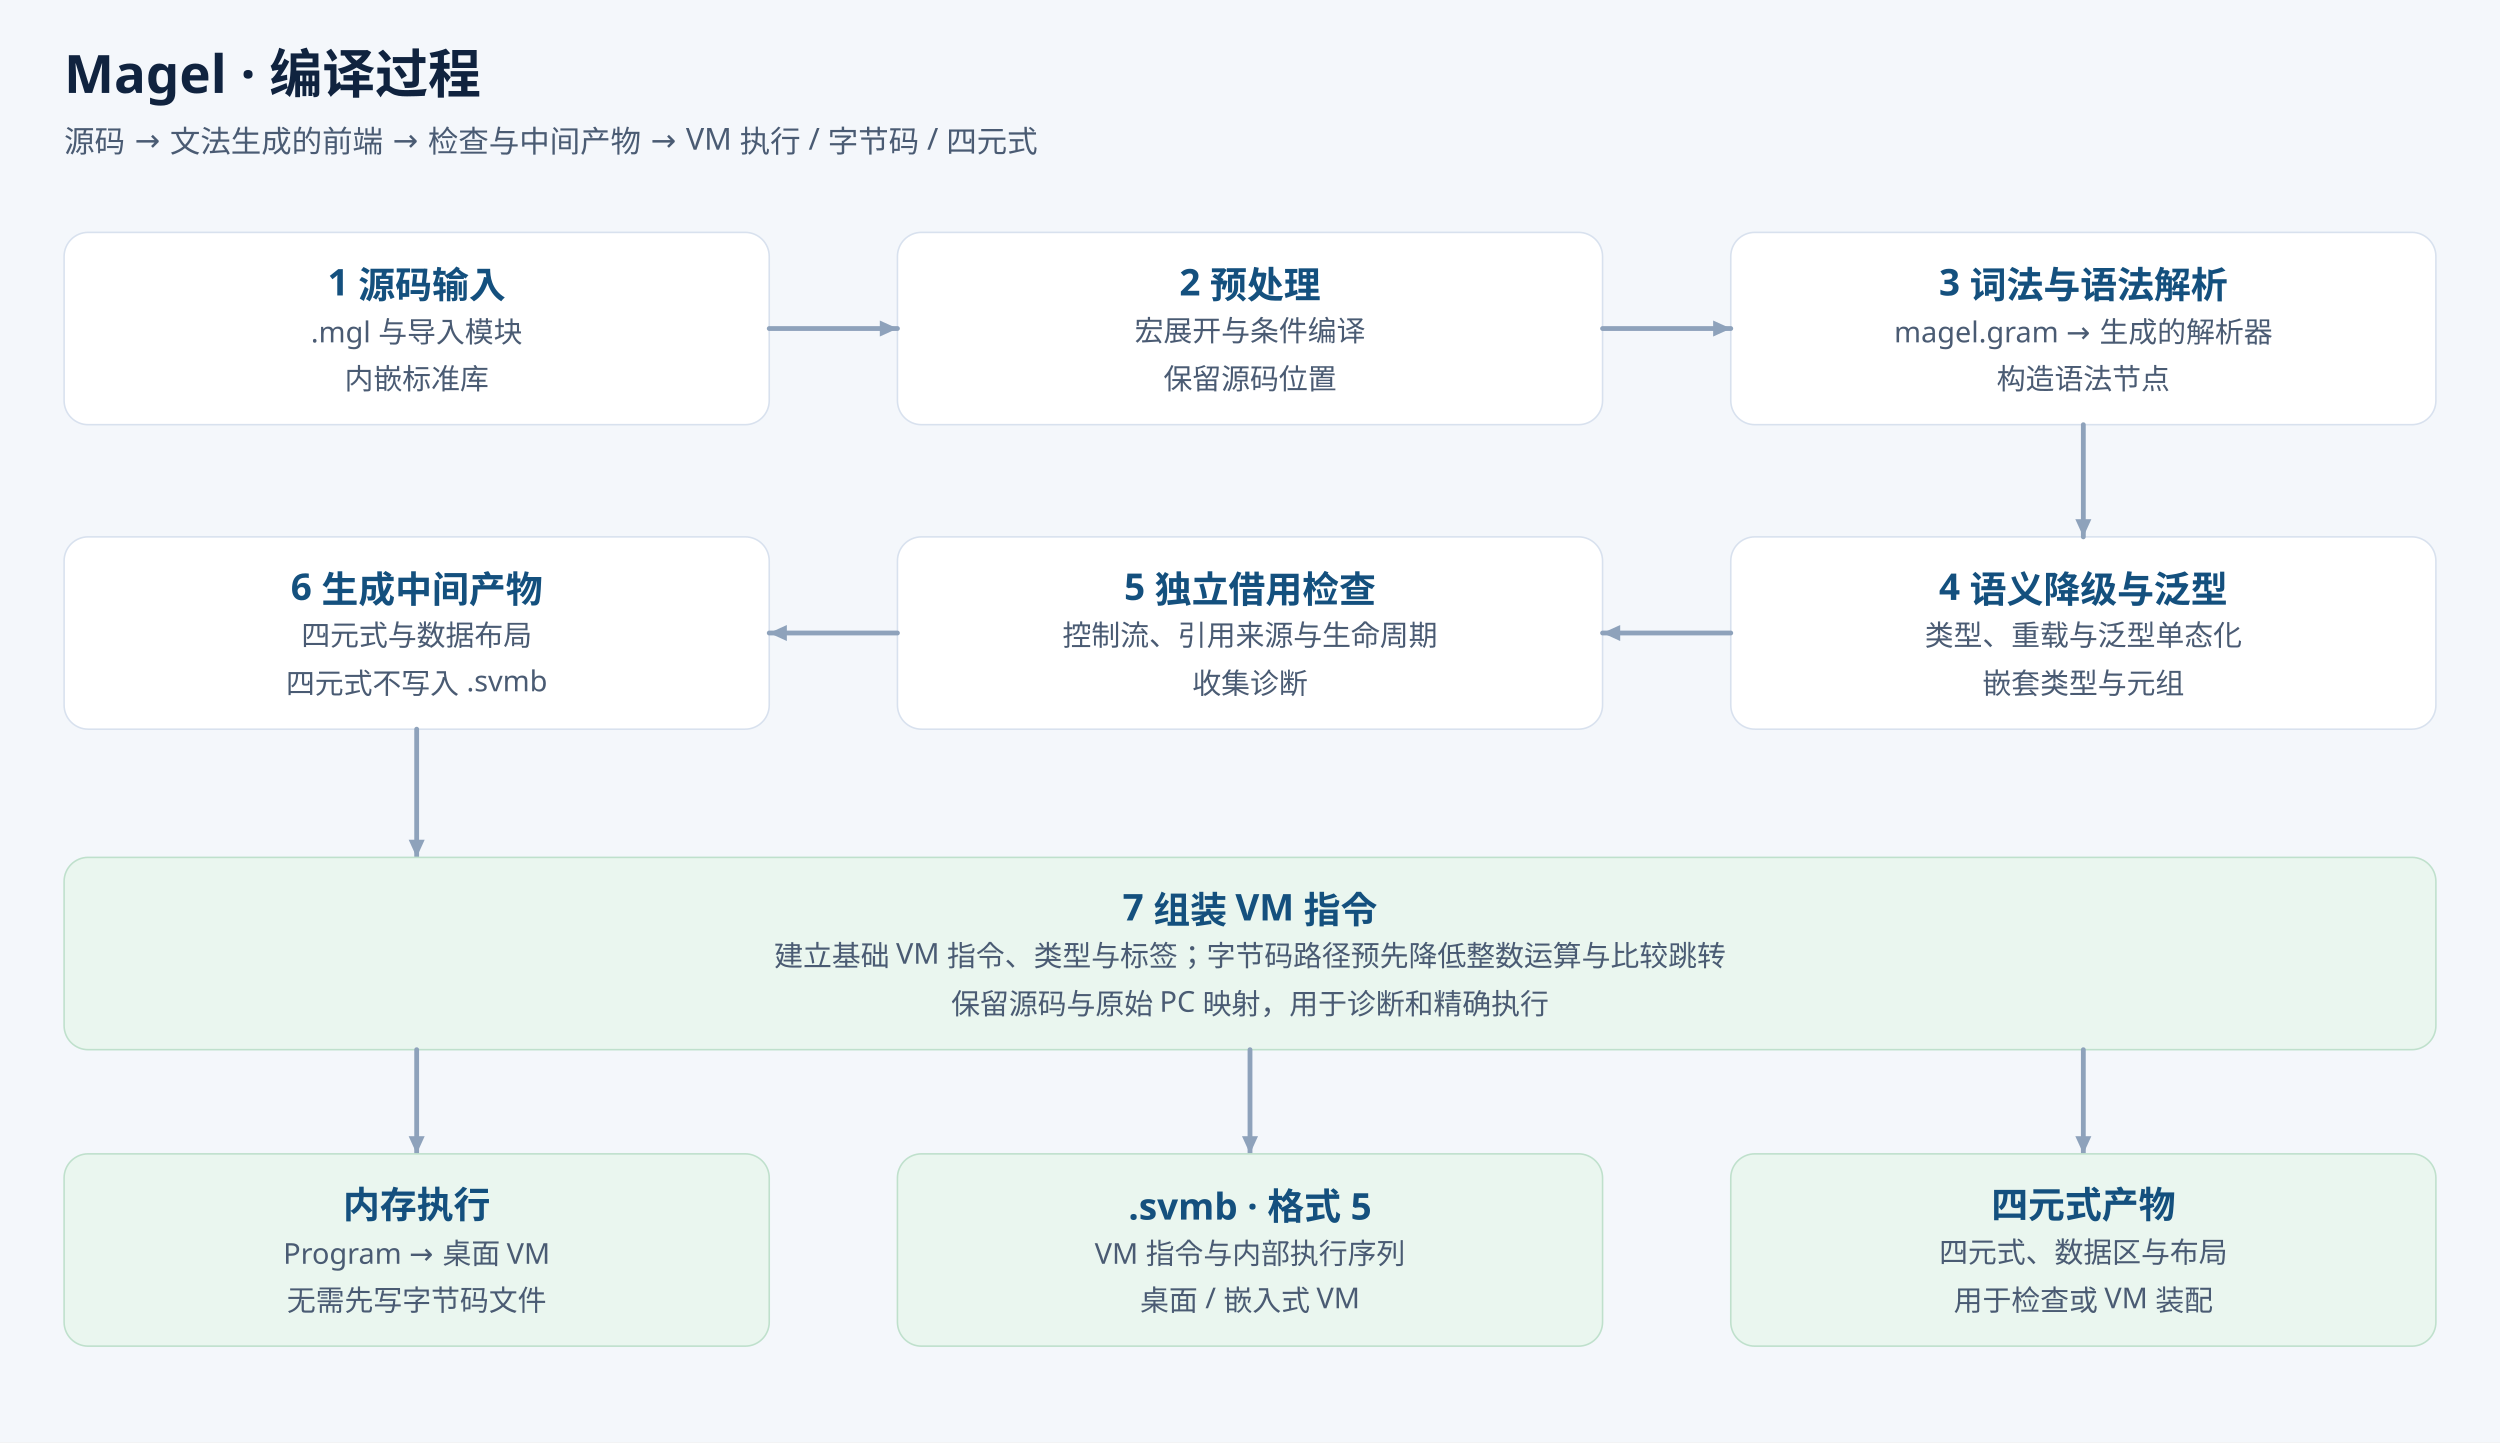
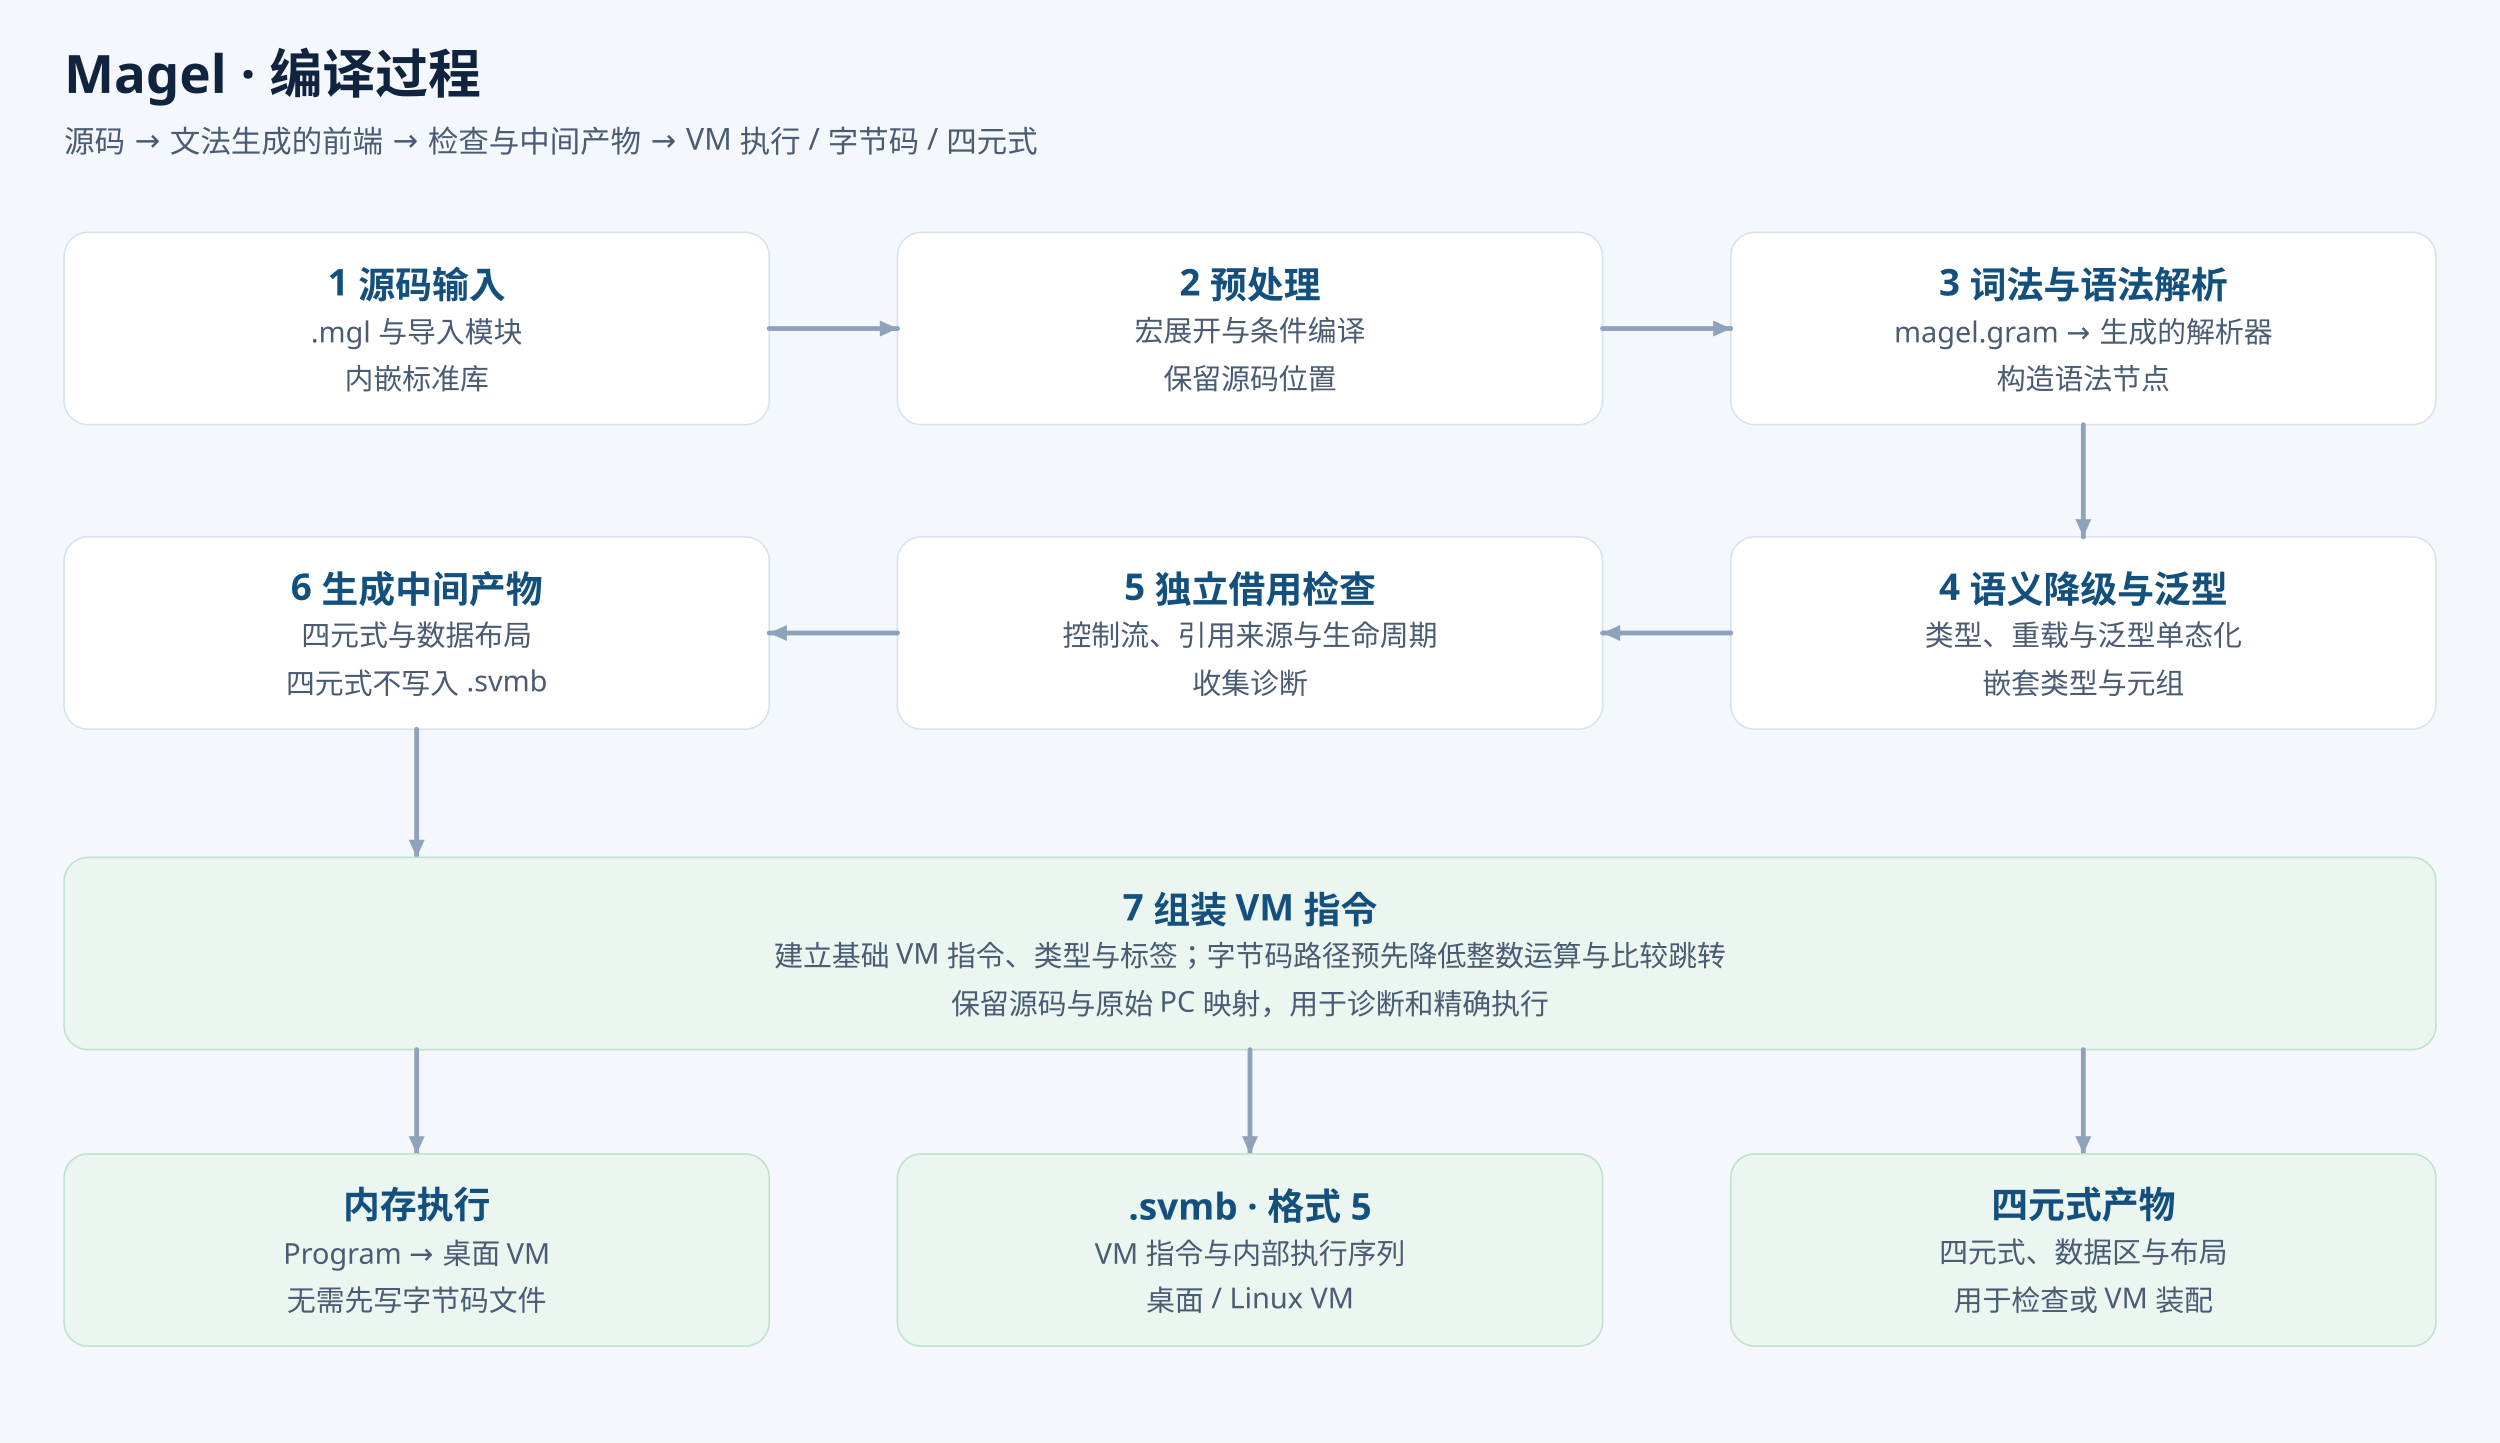
<svg xmlns="http://www.w3.org/2000/svg" width="1560" height="900" viewBox="0 0 1560 900">
  <rect width="1560" height="900" fill="#f4f7fb" />
  <text x="40" y="58" font-family="Microsoft YaHei, Segoe UI, Noto Sans SC, sans-serif" font-size="33" font-weight="700" fill="#10233f">Magel · 编译过程</text>
  <text x="40" y="95" font-family="Microsoft YaHei, Segoe UI, Noto Sans SC, sans-serif" font-size="19" fill="#4a5b73">源码 → 文法生成的前端 → 检查与中间产物 → VM 执行 / 字节码 / 四元式</text>
  <rect x="40" y="145" width="440" height="120" rx="15" fill="#ffffff" stroke="#d8e1ee" stroke-width="1" />
  <text x="260" y="175" font-family="Microsoft YaHei, Segoe UI, Noto Sans SC, sans-serif" font-size="23" font-weight="700" fill="#14507e" text-anchor="middle" dominant-baseline="central">1  源码输入</text>
  <text x="260" y="205" font-family="Microsoft YaHei, Segoe UI, Noto Sans SC, sans-serif" font-size="18" fill="#4a5b73" text-anchor="middle" dominant-baseline="central">.mgl 与导入模块</text>
  <text x="260" y="235" font-family="Microsoft YaHei, Segoe UI, Noto Sans SC, sans-serif" font-size="18" fill="#4a5b73" text-anchor="middle" dominant-baseline="central">内嵌标准库</text>
  <rect x="560" y="145" width="440" height="120" rx="15" fill="#ffffff" stroke="#d8e1ee" stroke-width="1" />
  <text x="780" y="175" font-family="Microsoft YaHei, Segoe UI, Noto Sans SC, sans-serif" font-size="23" font-weight="700" fill="#14507e" text-anchor="middle" dominant-baseline="central">2  预处理</text>
  <text x="780" y="205" font-family="Microsoft YaHei, Segoe UI, Noto Sans SC, sans-serif" font-size="18" fill="#4a5b73" text-anchor="middle" dominant-baseline="central">宏展开与条件编译</text>
  <text x="780" y="235" font-family="Microsoft YaHei, Segoe UI, Noto Sans SC, sans-serif" font-size="18" fill="#4a5b73" text-anchor="middle" dominant-baseline="central">保留源码位置</text>
  <rect x="1080" y="145" width="440" height="120" rx="15" fill="#ffffff" stroke="#d8e1ee" stroke-width="1" />
  <text x="1300" y="175" font-family="Microsoft YaHei, Segoe UI, Noto Sans SC, sans-serif" font-size="23" font-weight="700" fill="#14507e" text-anchor="middle" dominant-baseline="central">3  词法与语法解析</text>
  <text x="1300" y="205" font-family="Microsoft YaHei, Segoe UI, Noto Sans SC, sans-serif" font-size="18" fill="#4a5b73" text-anchor="middle" dominant-baseline="central">magel.gram → 生成的解析器</text>
  <text x="1300" y="235" font-family="Microsoft YaHei, Segoe UI, Noto Sans SC, sans-serif" font-size="18" fill="#4a5b73" text-anchor="middle" dominant-baseline="central">构造语法节点</text>
  <rect x="1080" y="335" width="440" height="120" rx="15" fill="#ffffff" stroke="#d8e1ee" stroke-width="1" />
  <text x="1300" y="365" font-family="Microsoft YaHei, Segoe UI, Noto Sans SC, sans-serif" font-size="23" font-weight="700" fill="#14507e" text-anchor="middle" dominant-baseline="central">4  语义降级与泛型</text>
  <text x="1300" y="395" font-family="Microsoft YaHei, Segoe UI, Noto Sans SC, sans-serif" font-size="18" fill="#4a5b73" text-anchor="middle" dominant-baseline="central">类型、重载与泛型单态化</text>
  <text x="1300" y="425" font-family="Microsoft YaHei, Segoe UI, Noto Sans SC, sans-serif" font-size="18" fill="#4a5b73" text-anchor="middle" dominant-baseline="central">嵌套类型与元组</text>
  <rect x="560" y="335" width="440" height="120" rx="15" fill="#ffffff" stroke="#d8e1ee" stroke-width="1" />
  <text x="780" y="365" font-family="Microsoft YaHei, Segoe UI, Noto Sans SC, sans-serif" font-size="23" font-weight="700" fill="#14507e" text-anchor="middle" dominant-baseline="central">5  独立借用检查</text>
  <text x="780" y="395" font-family="Microsoft YaHei, Segoe UI, Noto Sans SC, sans-serif" font-size="18" fill="#4a5b73" text-anchor="middle" dominant-baseline="central">控制流、引用来源与生命周期</text>
  <text x="780" y="425" font-family="Microsoft YaHei, Segoe UI, Noto Sans SC, sans-serif" font-size="18" fill="#4a5b73" text-anchor="middle" dominant-baseline="central">收集诊断</text>
  <rect x="40" y="335" width="440" height="120" rx="15" fill="#ffffff" stroke="#d8e1ee" stroke-width="1" />
  <text x="260" y="365" font-family="Microsoft YaHei, Segoe UI, Noto Sans SC, sans-serif" font-size="23" font-weight="700" fill="#14507e" text-anchor="middle" dominant-baseline="central">6  生成中间产物</text>
  <text x="260" y="395" font-family="Microsoft YaHei, Segoe UI, Noto Sans SC, sans-serif" font-size="18" fill="#4a5b73" text-anchor="middle" dominant-baseline="central">四元式与数据布局</text>
  <text x="260" y="425" font-family="Microsoft YaHei, Segoe UI, Noto Sans SC, sans-serif" font-size="18" fill="#4a5b73" text-anchor="middle" dominant-baseline="central">四元式不写入 .svmb</text>
  <polyline points="480,205 560,205" fill="none" stroke="#8ea2bb" stroke-width="3" stroke-linecap="round" stroke-linejoin="round" />
  <polygon points="560,205 549,210 549,200" fill="#8ea2bb" />
  <polyline points="1000,205 1080,205" fill="none" stroke="#8ea2bb" stroke-width="3" stroke-linecap="round" stroke-linejoin="round" />
  <polygon points="1080,205 1069,210 1069,200" fill="#8ea2bb" />
  <polyline points="1300,265 1300,335" fill="none" stroke="#8ea2bb" stroke-width="3" stroke-linecap="round" stroke-linejoin="round" />
  <polygon points="1300,335 1295,324 1305,324" fill="#8ea2bb" />
  <polyline points="1080,395 1000,395" fill="none" stroke="#8ea2bb" stroke-width="3" stroke-linecap="round" stroke-linejoin="round" />
  <polygon points="1000,395 1011,390 1011,400" fill="#8ea2bb" />
  <polyline points="560,395 480,395" fill="none" stroke="#8ea2bb" stroke-width="3" stroke-linecap="round" stroke-linejoin="round" />
  <polygon points="480,395 491,390 491,400" fill="#8ea2bb" />
  <polyline points="260,455 260,535" fill="none" stroke="#8ea2bb" stroke-width="3" stroke-linecap="round" stroke-linejoin="round" />
  <polygon points="260,535 255,524 265,524" fill="#8ea2bb" />
  <rect x="40" y="535" width="1480" height="120" rx="15" fill="#eaf6ef" stroke="#bfe0cc" stroke-width="1" />
  <text x="780" y="565" font-family="Microsoft YaHei, Segoe UI, Noto Sans SC, sans-serif" font-size="23" font-weight="700" fill="#14507e" text-anchor="middle" dominant-baseline="central">7  组装 VM 指令</text>
  <text x="780" y="595" font-family="Microsoft YaHei, Segoe UI, Noto Sans SC, sans-serif" font-size="18" fill="#4a5b73" text-anchor="middle" dominant-baseline="central">建立基础 VM 指令、类型与标签；字节码路径预先降低整数运算与比较跳转</text>
  <text x="780" y="625" font-family="Microsoft YaHei, Segoe UI, Noto Sans SC, sans-serif" font-size="18" fill="#4a5b73" text-anchor="middle" dominant-baseline="central">保留源码与原始 PC 映射，用于诊断和精确执行</text>
  <polyline points="260,655 260,720" fill="none" stroke="#8ea2bb" stroke-width="3" stroke-linecap="round" stroke-linejoin="round" />
  <polygon points="260,720 255,709 265,709" fill="#8ea2bb" />
  <rect x="40" y="720" width="440" height="120" rx="15" fill="#eaf6ef" stroke="#bfe0cc" stroke-width="1" />
  <text x="260" y="750" font-family="Microsoft YaHei, Segoe UI, Noto Sans SC, sans-serif" font-size="23" font-weight="700" fill="#14507e" text-anchor="middle" dominant-baseline="central">内存执行</text>
  <text x="260" y="780" font-family="Microsoft YaHei, Segoe UI, Noto Sans SC, sans-serif" font-size="18" fill="#4a5b73" text-anchor="middle" dominant-baseline="central">Program → 桌面 VM</text>
  <text x="260" y="810" font-family="Microsoft YaHei, Segoe UI, Noto Sans SC, sans-serif" font-size="18" fill="#4a5b73" text-anchor="middle" dominant-baseline="central">无需先写字节码文件</text>
  <polyline points="780,655 780,720" fill="none" stroke="#8ea2bb" stroke-width="3" stroke-linecap="round" stroke-linejoin="round" />
  <polygon points="780,720 775,709 785,709" fill="#8ea2bb" />
  <rect x="560" y="720" width="440" height="120" rx="15" fill="#eaf6ef" stroke="#bfe0cc" stroke-width="1" />
  <text x="780" y="750" font-family="Microsoft YaHei, Segoe UI, Noto Sans SC, sans-serif" font-size="23" font-weight="700" fill="#14507e" text-anchor="middle" dominant-baseline="central">.svmb · 格式 5</text>
  <text x="780" y="780" font-family="Microsoft YaHei, Segoe UI, Noto Sans SC, sans-serif" font-size="18" fill="#4a5b73" text-anchor="middle" dominant-baseline="central">VM 指令与内部执行序列</text>
-   <text x="780" y="810" font-family="Microsoft YaHei, Segoe UI, Noto Sans SC, sans-serif" font-size="18" fill="#4a5b73" text-anchor="middle" dominant-baseline="central">桌面 / 嵌入式 VM</text>
+   <text x="780" y="810" font-family="Microsoft YaHei, Segoe UI, Noto Sans SC, sans-serif" font-size="18" fill="#4a5b73" text-anchor="middle" dominant-baseline="central">桌面 / Linux VM</text>
  <polyline points="1300,655 1300,720" fill="none" stroke="#8ea2bb" stroke-width="3" stroke-linecap="round" stroke-linejoin="round" />
  <polygon points="1300,720 1295,709 1305,709" fill="#8ea2bb" />
  <rect x="1080" y="720" width="440" height="120" rx="15" fill="#eaf6ef" stroke="#bfe0cc" stroke-width="1" />
  <text x="1300" y="750" font-family="Microsoft YaHei, Segoe UI, Noto Sans SC, sans-serif" font-size="23" font-weight="700" fill="#14507e" text-anchor="middle" dominant-baseline="central">四元式产物</text>
  <text x="1300" y="780" font-family="Microsoft YaHei, Segoe UI, Noto Sans SC, sans-serif" font-size="18" fill="#4a5b73" text-anchor="middle" dominant-baseline="central">四元式、数据区与布局</text>
  <text x="1300" y="810" font-family="Microsoft YaHei, Segoe UI, Noto Sans SC, sans-serif" font-size="18" fill="#4a5b73" text-anchor="middle" dominant-baseline="central">用于检查或 VM 装配</text>
</svg>
